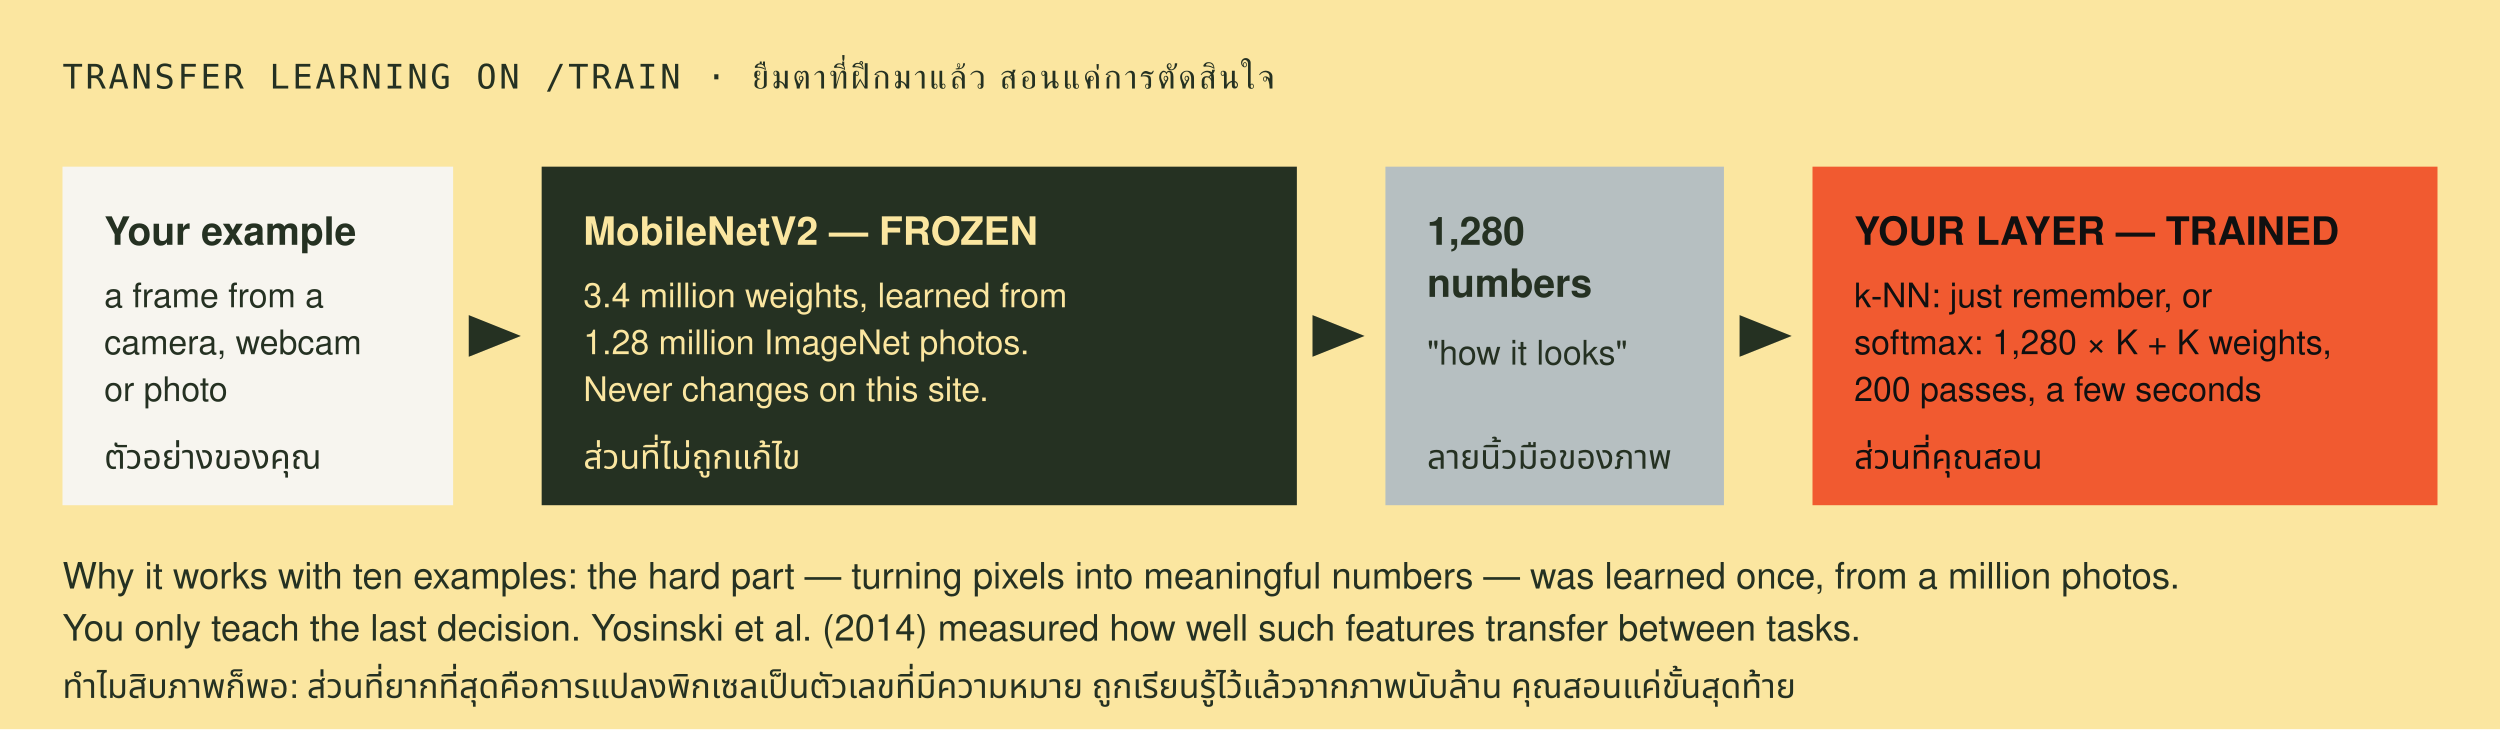
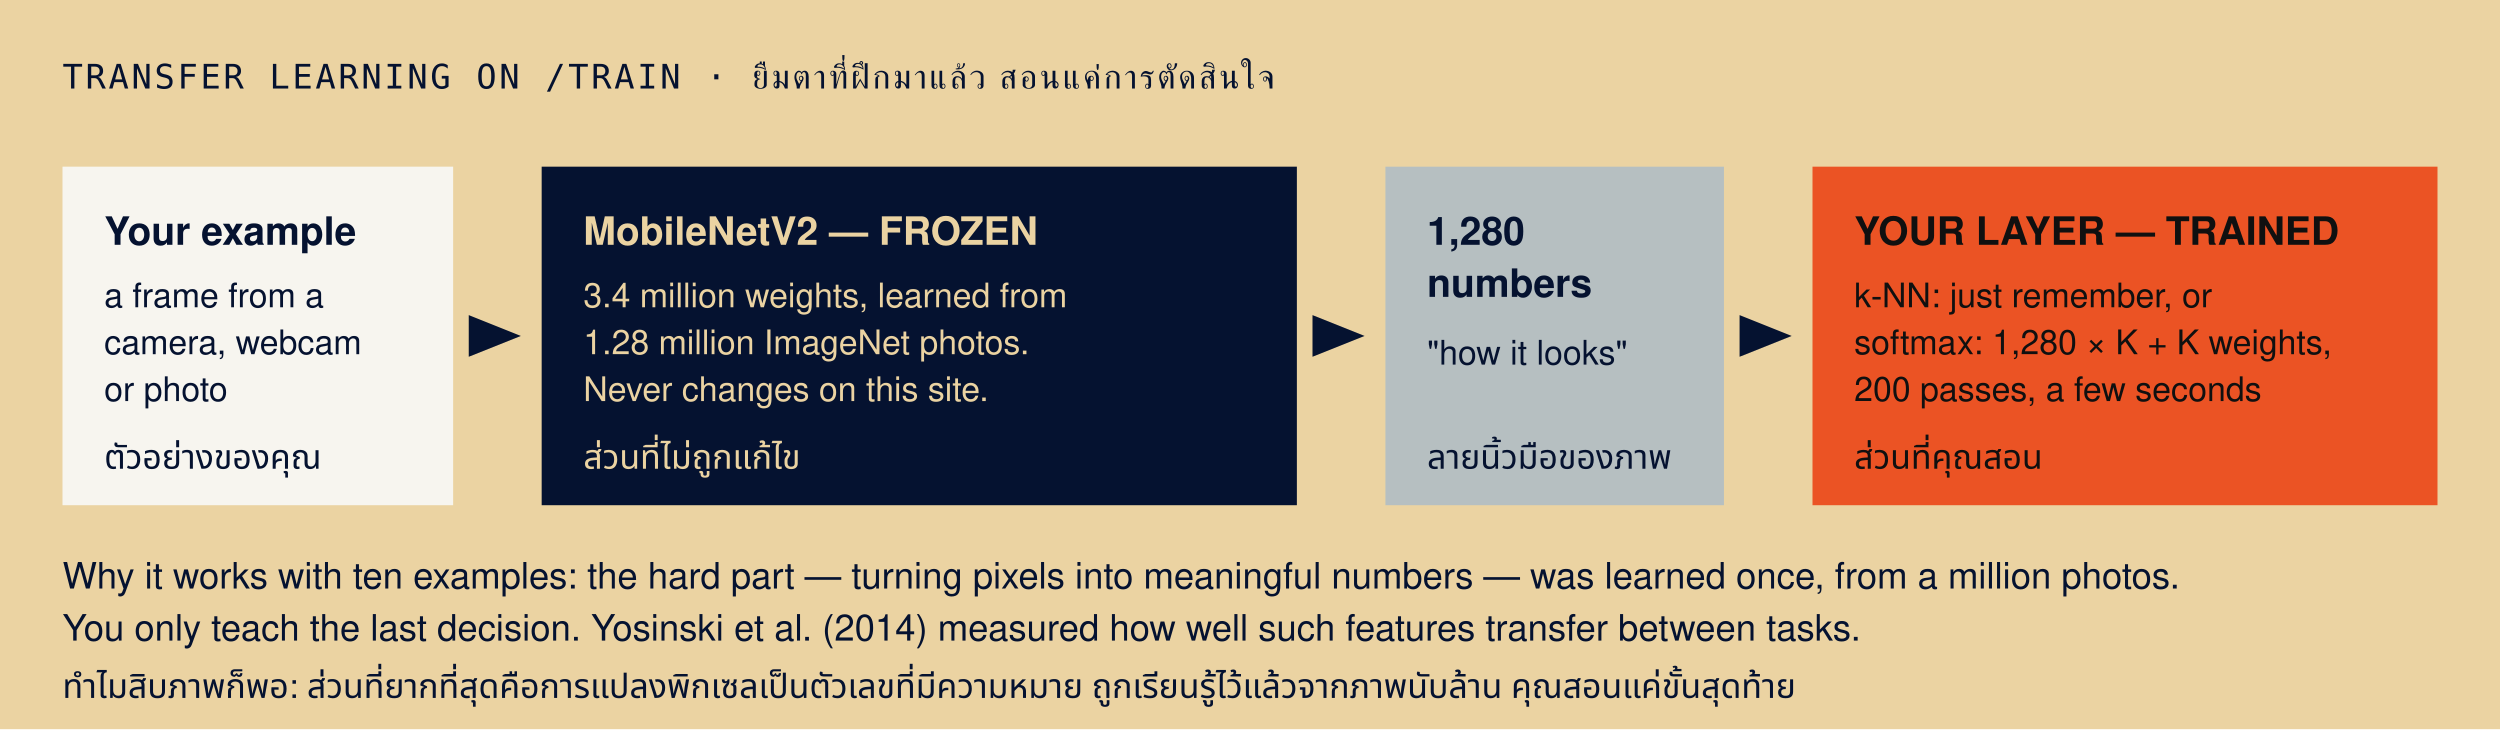
<svg xmlns="http://www.w3.org/2000/svg" viewBox="0 0 960 280" font-family="IBM Plex Sans, IBM Plex Sans Thai, Noto Sans Thai, Helvetica, Arial, sans-serif">
-   <rect width="960" height="280" fill="#fbe6a0" />
-   <text x="24" y="34" font-size="13" font-family="IBM Plex Mono, ui-monospace, monospace" fill="#253122" letter-spacing="1">TRANSFER LEARNING ON /TRAIN · ยืมตาที่ฝึกมาแล้ว สอนแค่การตัดสินใจ</text>
+   <rect width="960" height="280" fill="#ebd3a2" />
+   <text x="24" y="34" font-size="13" font-family="IBM Plex Mono, ui-monospace, monospace" fill="#051230" letter-spacing="1">TRANSFER LEARNING ON /TRAIN · ยืมตาที่ฝึกมาแล้ว สอนแค่การตัดสินใจ</text>
  <g font-size="15">
    <rect x="24" y="64" width="150" height="130" fill="#f7f5ef" />
-     <text x="40" y="94" font-weight="600" fill="#253122">Your example</text>
-     <text x="40" y="118" font-size="13" fill="#253122">a frame from a</text>
-     <text x="40" y="136" font-size="13" fill="#253122">camera, webcam</text>
-     <text x="40" y="154" font-size="13" fill="#253122">or photo</text>
-     <text x="40" y="180" font-size="13" fill="#253122">ตัวอย่างของคุณ</text>
-     <rect x="208" y="64" width="290" height="130" fill="#253122" />
-     <text x="224" y="94" font-weight="600" fill="#fbe6a0">MobileNetV2 — FROZEN</text>
-     <text x="224" y="118" font-size="13" fill="#fbe6a0">3.4 million weights, learned from</text>
-     <text x="224" y="136" font-size="13" fill="#fbe6a0">1.28 million ImageNet photos.</text>
-     <text x="224" y="154" font-size="13" fill="#fbe6a0">Never changes on this site.</text>
-     <text x="224" y="180" font-size="13" fill="#fbe6a0">ส่วนที่ไม่ถูกแก้ไข</text>
+     <text x="40" y="94" font-weight="600" fill="#051230">Your example</text>
+     <text x="40" y="118" font-size="13" fill="#051230">a frame from a</text>
+     <text x="40" y="136" font-size="13" fill="#051230">camera, webcam</text>
+     <text x="40" y="154" font-size="13" fill="#051230">or photo</text>
+     <text x="40" y="180" font-size="13" fill="#051230">ตัวอย่างของคุณ</text>
+     <rect x="208" y="64" width="290" height="130" fill="#051230" />
+     <text x="224" y="94" font-weight="600" fill="#ebd3a2">MobileNetV2 — FROZEN</text>
+     <text x="224" y="118" font-size="13" fill="#ebd3a2">3.4 million weights, learned from</text>
+     <text x="224" y="136" font-size="13" fill="#ebd3a2">1.28 million ImageNet photos.</text>
+     <text x="224" y="154" font-size="13" fill="#ebd3a2">Never changes on this site.</text>
+     <text x="224" y="180" font-size="13" fill="#ebd3a2">ส่วนที่ไม่ถูกแก้ไข</text>
    <rect x="532" y="64" width="130" height="130" fill="#b6bfc1" />
-     <text x="548" y="94" font-weight="600" fill="#253122">1,280</text>
-     <text x="548" y="114" font-weight="600" fill="#253122">numbers</text>
-     <text x="548" y="140" font-size="13" fill="#253122">"how it looks"</text>
-     <text x="548" y="180" font-size="13" fill="#253122">ลายนิ้วมือของภาพ</text>
-     <rect x="696" y="64" width="240" height="130" fill="#f15a30" />
+     <text x="548" y="94" font-weight="600" fill="#051230">1,280</text>
+     <text x="548" y="114" font-weight="600" fill="#051230">numbers</text>
+     <text x="548" y="140" font-size="13" fill="#051230">"how it looks"</text>
+     <text x="548" y="180" font-size="13" fill="#051230">ลายนิ้วมือของภาพ</text>
+     <rect x="696" y="64" width="240" height="130" fill="#eb5324" />
    <text x="712" y="94" font-weight="600" fill="#101010">YOUR LAYER — TRAINED</text>
    <text x="712" y="118" font-size="13" fill="#101010">k-NN: just remember, or</text>
    <text x="712" y="136" font-size="13" fill="#101010">softmax: 1,280 × K + K weights,</text>
    <text x="712" y="154" font-size="13" fill="#101010">200 passes, a few seconds</text>
    <text x="712" y="180" font-size="13" fill="#101010">ส่วนที่คุณสอน</text>
  </g>
-   <g fill="#253122">
+   <g fill="#051230">
    <polygon points="200,129 180,121 180,137" />
    <polygon points="524,129 504,121 504,137" />
    <polygon points="688,129 668,121 668,137" />
  </g>
-   <text x="24" y="226" font-size="14" fill="#253122">Why it works with ten examples: the hard part — turning pixels into meaningful numbers — was learned once, from a million photos.</text>
-   <text x="24" y="246" font-size="14" fill="#253122">You only teach the last decision. Yosinski et al. (2014) measured how well such features transfer between tasks.</text>
-   <text x="24" y="268" font-size="13" fill="#253122">ทำไมสิบภาพก็พอ: ส่วนที่ยากที่สุดคือการแปลงพิกเซลเป็นตัวเลขที่มีความหมาย ถูกเรียนรู้ไว้แล้วจากภาพนับล้าน คุณสอนแค่ขั้นสุดท้าย</text>
+   <text x="24" y="226" font-size="14" fill="#051230">Why it works with ten examples: the hard part — turning pixels into meaningful numbers — was learned once, from a million photos.</text>
+   <text x="24" y="246" font-size="14" fill="#051230">You only teach the last decision. Yosinski et al. (2014) measured how well such features transfer between tasks.</text>
+   <text x="24" y="268" font-size="13" fill="#051230">ทำไมสิบภาพก็พอ: ส่วนที่ยากที่สุดคือการแปลงพิกเซลเป็นตัวเลขที่มีความหมาย ถูกเรียนรู้ไว้แล้วจากภาพนับล้าน คุณสอนแค่ขั้นสุดท้าย</text>
</svg>
